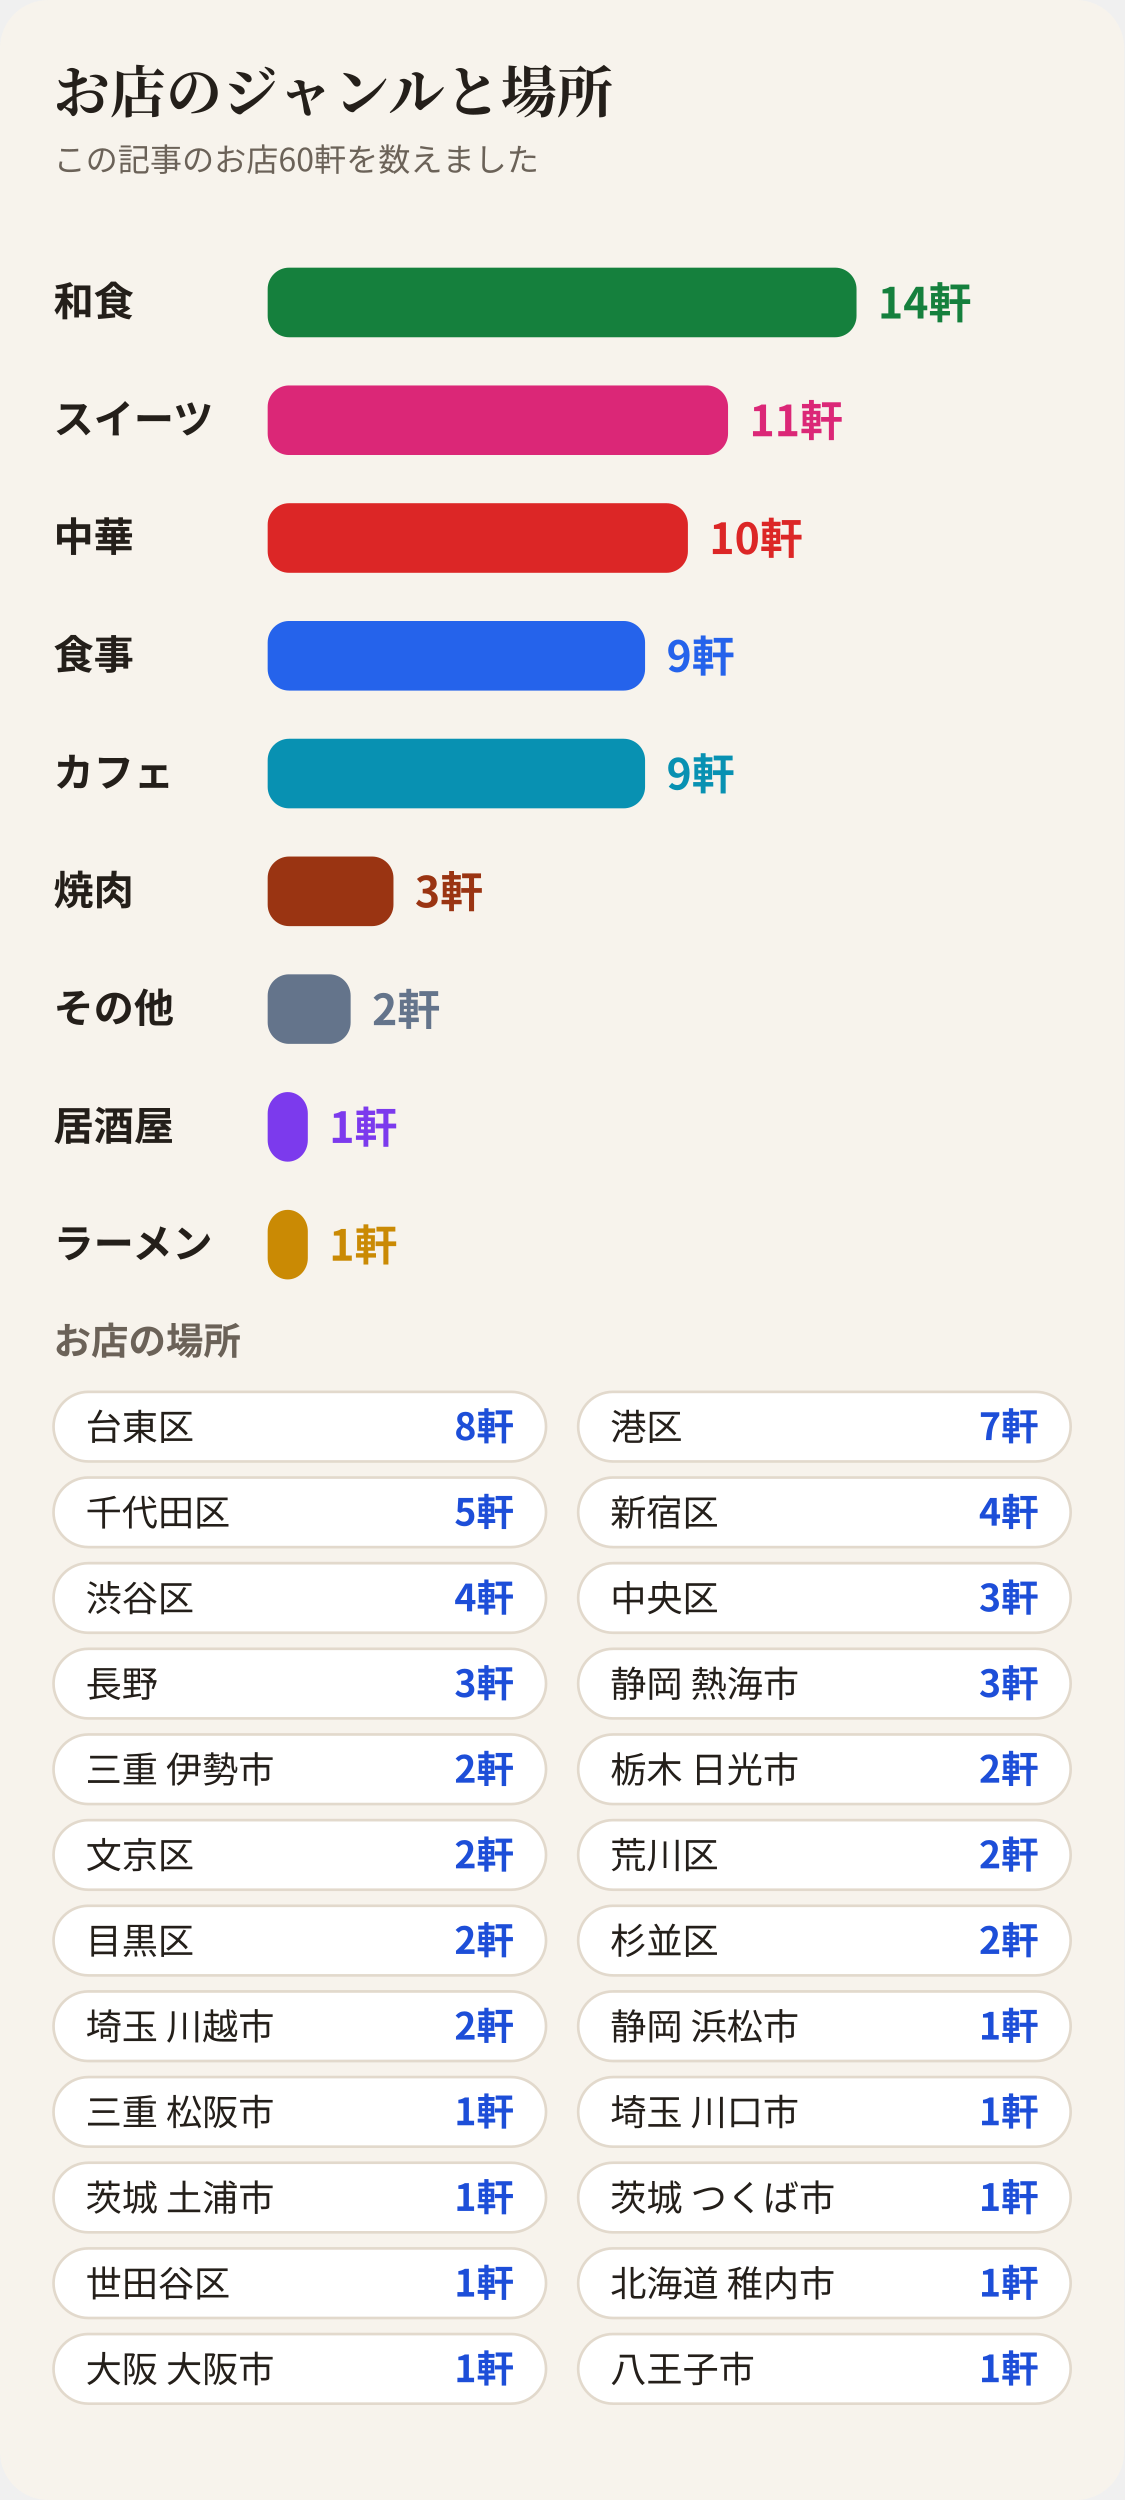
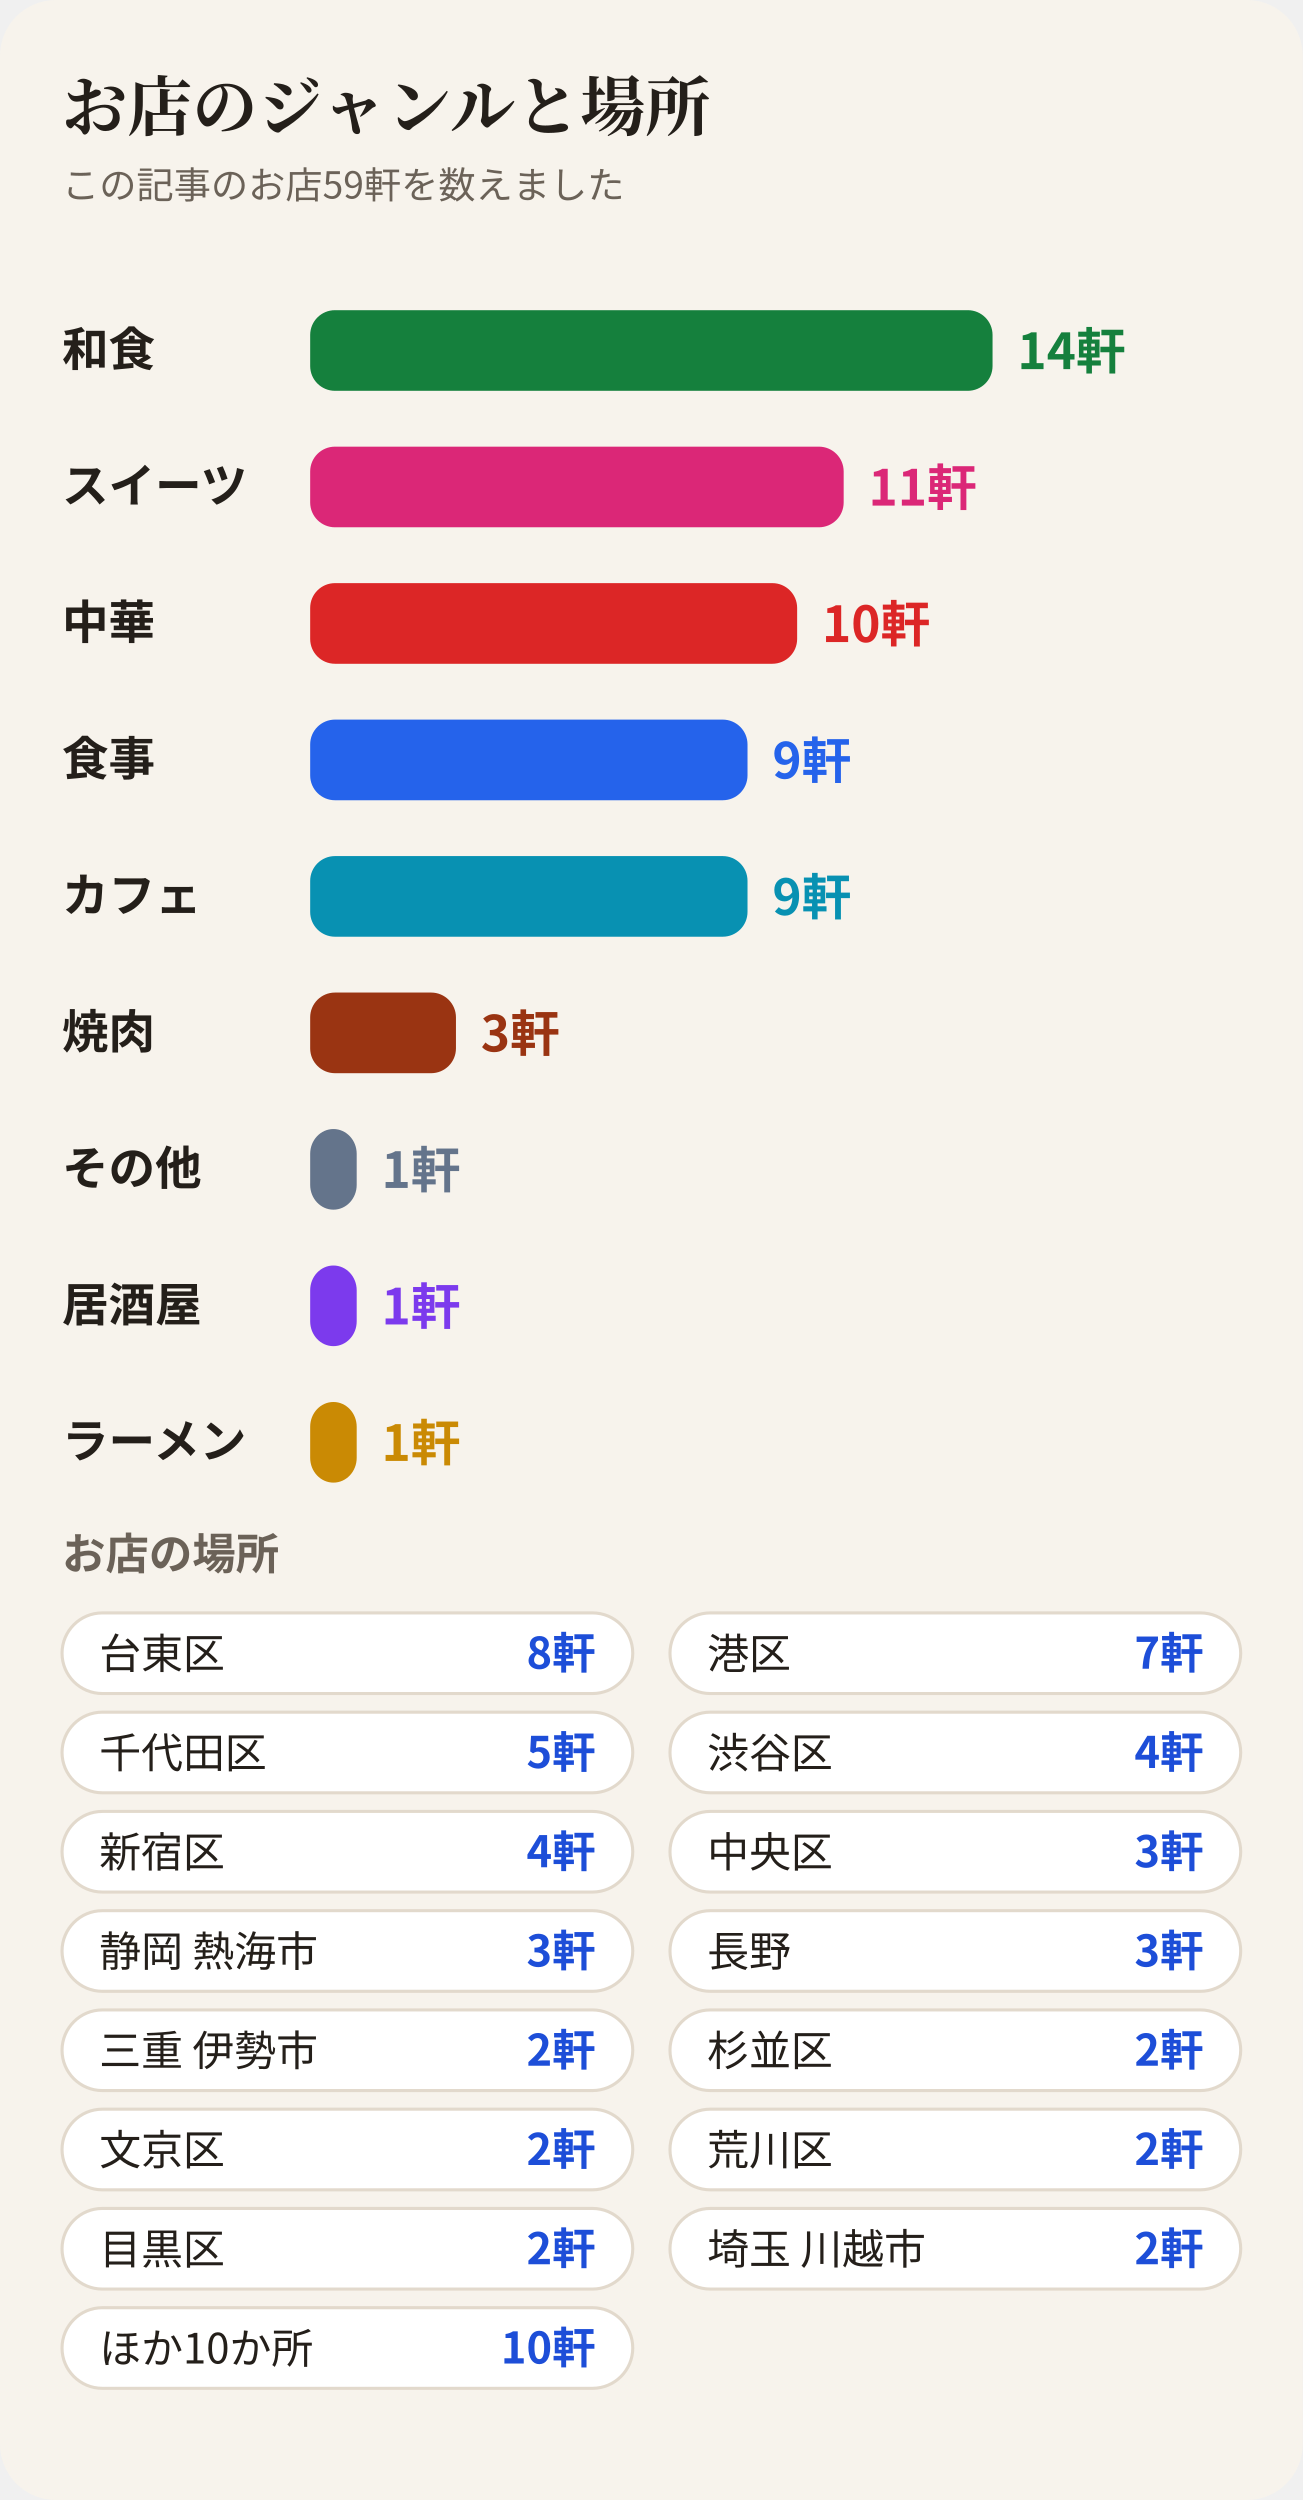
- <svg xmlns="http://www.w3.org/2000/svg" viewBox="0 0 420 934" width="420" height="934" font-family="'Hiragino Sans','Noto Sans CJK JP','Noto Sans JP',sans-serif">
-   <rect width="420" height="934" rx="18" fill="#F7F3EC" />
+ <svg xmlns="http://www.w3.org/2000/svg" viewBox="0 0 420 806" width="420" height="806" font-family="'Hiragino Sans','Noto Sans CJK JP','Noto Sans JP',sans-serif">
+   <rect width="420" height="806" rx="18" fill="#F7F3EC" />
  <text x="20" y="42" font-size="21" font-weight="800" fill="#241F1A" font-family="'Hiragino Mincho ProN','Noto Serif CJK JP','Noto Serif JP',serif">お店のジャンルと場所</text>
-   <text x="20" y="64" font-size="12" fill="#6B6258">この記事のお店60軒を数えました</text>
+   <text x="20" y="64" font-size="12" fill="#6B6258">この記事のお店59軒を数えました</text>
  <text x="20" y="118" font-size="15" font-weight="700" fill="#241F1A">和食</text>
  <rect x="100" y="100" width="220" height="26" rx="8" fill="#15803d" />
  <text x="328" y="119" font-size="16" font-weight="800" fill="#15803d">14軒</text>
  <text x="20" y="162" font-size="15" font-weight="700" fill="#241F1A">スイーツ</text>
  <rect x="100" y="144" width="172" height="26" rx="8" fill="#db2777" />
  <text x="280" y="163" font-size="16" font-weight="800" fill="#db2777">11軒</text>
  <text x="20" y="206" font-size="15" font-weight="700" fill="#241F1A">中華</text>
  <rect x="100" y="188" width="157" height="26" rx="8" fill="#dc2626" />
  <text x="265" y="207" font-size="16" font-weight="800" fill="#dc2626">10軒</text>
  <text x="20" y="250" font-size="15" font-weight="700" fill="#241F1A">食事</text>
  <rect x="100" y="232" width="141" height="26" rx="8" fill="#2563eb" />
  <text x="249" y="251" font-size="16" font-weight="800" fill="#2563eb">9軒</text>
  <text x="20" y="294" font-size="15" font-weight="700" fill="#241F1A">カフェ</text>
  <rect x="100" y="276" width="141" height="26" rx="8" fill="#0891b2" />
  <text x="249" y="295" font-size="16" font-weight="800" fill="#0891b2">9軒</text>
  <text x="20" y="338" font-size="15" font-weight="700" fill="#241F1A">焼肉</text>
  <rect x="100" y="320" width="47" height="26" rx="8" fill="#9a3412" />
  <text x="155" y="339" font-size="16" font-weight="800" fill="#9a3412">3軒</text>
  <text x="20" y="382" font-size="15" font-weight="700" fill="#241F1A">その他</text>
-   <rect x="100" y="364" width="31" height="26" rx="8" fill="#64748b" />
-   <text x="139" y="383" font-size="16" font-weight="800" fill="#64748b">2軒</text>
+   <rect x="100" y="364" width="15" height="26" rx="8" fill="#64748b" />
+   <text x="123" y="383" font-size="16" font-weight="800" fill="#64748b">1軒</text>
  <text x="20" y="426" font-size="15" font-weight="700" fill="#241F1A">居酒屋</text>
  <rect x="100" y="408" width="15" height="26" rx="8" fill="#7c3aed" />
  <text x="123" y="427" font-size="16" font-weight="800" fill="#7c3aed">1軒</text>
  <text x="20" y="470" font-size="15" font-weight="700" fill="#241F1A">ラーメン</text>
  <rect x="100" y="452" width="15" height="26" rx="8" fill="#ca8a04" />
  <text x="123" y="471" font-size="16" font-weight="800" fill="#ca8a04">1軒</text>
  <text x="20" y="506" font-size="14" font-weight="700" fill="#6B6258">お店の場所</text>
  <rect x="20" y="520" width="184" height="26" rx="13" fill="#fff" stroke="#E2D9CC" />
  <text x="32" y="538" font-size="13.5" fill="#241F1A">台東区</text>
  <text x="192" y="538" font-size="14" font-weight="800" text-anchor="end" fill="#1d4ed8">8軒</text>
  <rect x="216" y="520" width="184" height="26" rx="13" fill="#fff" stroke="#E2D9CC" />
  <text x="228" y="538" font-size="13.5" fill="#241F1A">港区</text>
  <text x="388" y="538" font-size="14" font-weight="800" text-anchor="end" fill="#1d4ed8">7軒</text>
  <rect x="20" y="552" width="184" height="26" rx="13" fill="#fff" stroke="#E2D9CC" />
  <text x="32" y="570" font-size="13.5" fill="#241F1A">千代田区</text>
  <text x="192" y="570" font-size="14" font-weight="800" text-anchor="end" fill="#1d4ed8">5軒</text>
  <rect x="216" y="552" width="184" height="26" rx="13" fill="#fff" stroke="#E2D9CC" />
-   <text x="228" y="570" font-size="13.5" fill="#241F1A">新宿区</text>
+   <text x="228" y="570" font-size="13.5" fill="#241F1A">渋谷区</text>
  <text x="388" y="570" font-size="14" font-weight="800" text-anchor="end" fill="#1d4ed8">4軒</text>
  <rect x="20" y="584" width="184" height="26" rx="13" fill="#fff" stroke="#E2D9CC" />
-   <text x="32" y="602" font-size="13.5" fill="#241F1A">渋谷区</text>
+   <text x="32" y="602" font-size="13.5" fill="#241F1A">新宿区</text>
  <text x="192" y="602" font-size="14" font-weight="800" text-anchor="end" fill="#1d4ed8">4軒</text>
  <rect x="216" y="584" width="184" height="26" rx="13" fill="#fff" stroke="#E2D9CC" />
  <text x="228" y="602" font-size="13.5" fill="#241F1A">中央区</text>
  <text x="388" y="602" font-size="14" font-weight="800" text-anchor="end" fill="#1d4ed8">3軒</text>
  <rect x="20" y="616" width="184" height="26" rx="13" fill="#fff" stroke="#E2D9CC" />
-   <text x="32" y="634" font-size="13.5" fill="#241F1A">長野</text>
+   <text x="32" y="634" font-size="13.5" fill="#241F1A">静岡 熱海市</text>
  <text x="192" y="634" font-size="14" font-weight="800" text-anchor="end" fill="#1d4ed8">3軒</text>
  <rect x="216" y="616" width="184" height="26" rx="13" fill="#fff" stroke="#E2D9CC" />
-   <text x="228" y="634" font-size="13.5" fill="#241F1A">静岡 熱海市</text>
+   <text x="228" y="634" font-size="13.5" fill="#241F1A">長野</text>
  <text x="388" y="634" font-size="14" font-weight="800" text-anchor="end" fill="#1d4ed8">3軒</text>
  <rect x="20" y="648" width="184" height="26" rx="13" fill="#fff" stroke="#E2D9CC" />
  <text x="32" y="666" font-size="13.5" fill="#241F1A">三重 伊勢市</text>
  <text x="192" y="666" font-size="14" font-weight="800" text-anchor="end" fill="#1d4ed8">2軒</text>
  <rect x="216" y="648" width="184" height="26" rx="13" fill="#fff" stroke="#E2D9CC" />
-   <text x="228" y="666" font-size="13.5" fill="#241F1A">栃木 日光市</text>
+   <text x="228" y="666" font-size="13.5" fill="#241F1A">杉並区</text>
  <text x="388" y="666" font-size="14" font-weight="800" text-anchor="end" fill="#1d4ed8">2軒</text>
  <rect x="20" y="680" width="184" height="26" rx="13" fill="#fff" stroke="#E2D9CC" />
  <text x="32" y="698" font-size="13.5" fill="#241F1A">文京区</text>
  <text x="192" y="698" font-size="14" font-weight="800" text-anchor="end" fill="#1d4ed8">2軒</text>
  <rect x="216" y="680" width="184" height="26" rx="13" fill="#fff" stroke="#E2D9CC" />
  <text x="228" y="698" font-size="13.5" fill="#241F1A">荒川区</text>
  <text x="388" y="698" font-size="14" font-weight="800" text-anchor="end" fill="#1d4ed8">2軒</text>
  <rect x="20" y="712" width="184" height="26" rx="13" fill="#fff" stroke="#E2D9CC" />
  <text x="32" y="730" font-size="13.5" fill="#241F1A">目黒区</text>
  <text x="192" y="730" font-size="14" font-weight="800" text-anchor="end" fill="#1d4ed8">2軒</text>
  <rect x="216" y="712" width="184" height="26" rx="13" fill="#fff" stroke="#E2D9CC" />
-   <text x="228" y="730" font-size="13.5" fill="#241F1A">杉並区</text>
+   <text x="228" y="730" font-size="13.5" fill="#241F1A">埼玉 川越市</text>
  <text x="388" y="730" font-size="14" font-weight="800" text-anchor="end" fill="#1d4ed8">2軒</text>
  <rect x="20" y="744" width="184" height="26" rx="13" fill="#fff" stroke="#E2D9CC" />
-   <text x="32" y="762" font-size="13.5" fill="#241F1A">埼玉 川越市</text>
-   <text x="192" y="762" font-size="14" font-weight="800" text-anchor="end" fill="#1d4ed8">2軒</text>
-   <rect x="216" y="744" width="184" height="26" rx="13" fill="#fff" stroke="#E2D9CC" />
-   <text x="228" y="762" font-size="13.5" fill="#241F1A">静岡 浜松市</text>
-   <text x="388" y="762" font-size="14" font-weight="800" text-anchor="end" fill="#1d4ed8">1軒</text>
-   <rect x="20" y="776" width="184" height="26" rx="13" fill="#fff" stroke="#E2D9CC" />
-   <text x="32" y="794" font-size="13.5" fill="#241F1A">三重 松阪市</text>
-   <text x="192" y="794" font-size="14" font-weight="800" text-anchor="end" fill="#1d4ed8">1軒</text>
-   <rect x="216" y="776" width="184" height="26" rx="13" fill="#fff" stroke="#E2D9CC" />
-   <text x="228" y="794" font-size="13.5" fill="#241F1A">埼玉 川口市</text>
-   <text x="388" y="794" font-size="14" font-weight="800" text-anchor="end" fill="#1d4ed8">1軒</text>
-   <rect x="20" y="808" width="184" height="26" rx="13" fill="#fff" stroke="#E2D9CC" />
-   <text x="32" y="826" font-size="13.5" fill="#241F1A">茨城 土浦市</text>
-   <text x="192" y="826" font-size="14" font-weight="800" text-anchor="end" fill="#1d4ed8">1軒</text>
-   <rect x="216" y="808" width="184" height="26" rx="13" fill="#fff" stroke="#E2D9CC" />
-   <text x="228" y="826" font-size="13.5" fill="#241F1A">茨城 つくば市</text>
-   <text x="388" y="826" font-size="14" font-weight="800" text-anchor="end" fill="#1d4ed8">1軒</text>
-   <rect x="20" y="840" width="184" height="26" rx="13" fill="#fff" stroke="#E2D9CC" />
-   <text x="32" y="858" font-size="13.5" fill="#241F1A">世田谷区</text>
-   <text x="192" y="858" font-size="14" font-weight="800" text-anchor="end" fill="#1d4ed8">1軒</text>
-   <rect x="216" y="840" width="184" height="26" rx="13" fill="#fff" stroke="#E2D9CC" />
-   <text x="228" y="858" font-size="13.5" fill="#241F1A">北海道 稚内市</text>
-   <text x="388" y="858" font-size="14" font-weight="800" text-anchor="end" fill="#1d4ed8">1軒</text>
-   <rect x="20" y="872" width="184" height="26" rx="13" fill="#fff" stroke="#E2D9CC" />
-   <text x="32" y="890" font-size="13.5" fill="#241F1A">大阪 大阪市</text>
-   <text x="192" y="890" font-size="14" font-weight="800" text-anchor="end" fill="#1d4ed8">1軒</text>
-   <rect x="216" y="872" width="184" height="26" rx="13" fill="#fff" stroke="#E2D9CC" />
-   <text x="228" y="890" font-size="13.5" fill="#241F1A">八王子市</text>
-   <text x="388" y="890" font-size="14" font-weight="800" text-anchor="end" fill="#1d4ed8">1軒</text>
+   <text x="32" y="762" font-size="13.5" fill="#241F1A">ほか10か所</text>
+   <text x="192" y="762" font-size="14" font-weight="800" text-anchor="end" fill="#1d4ed8">10軒</text>
</svg>
